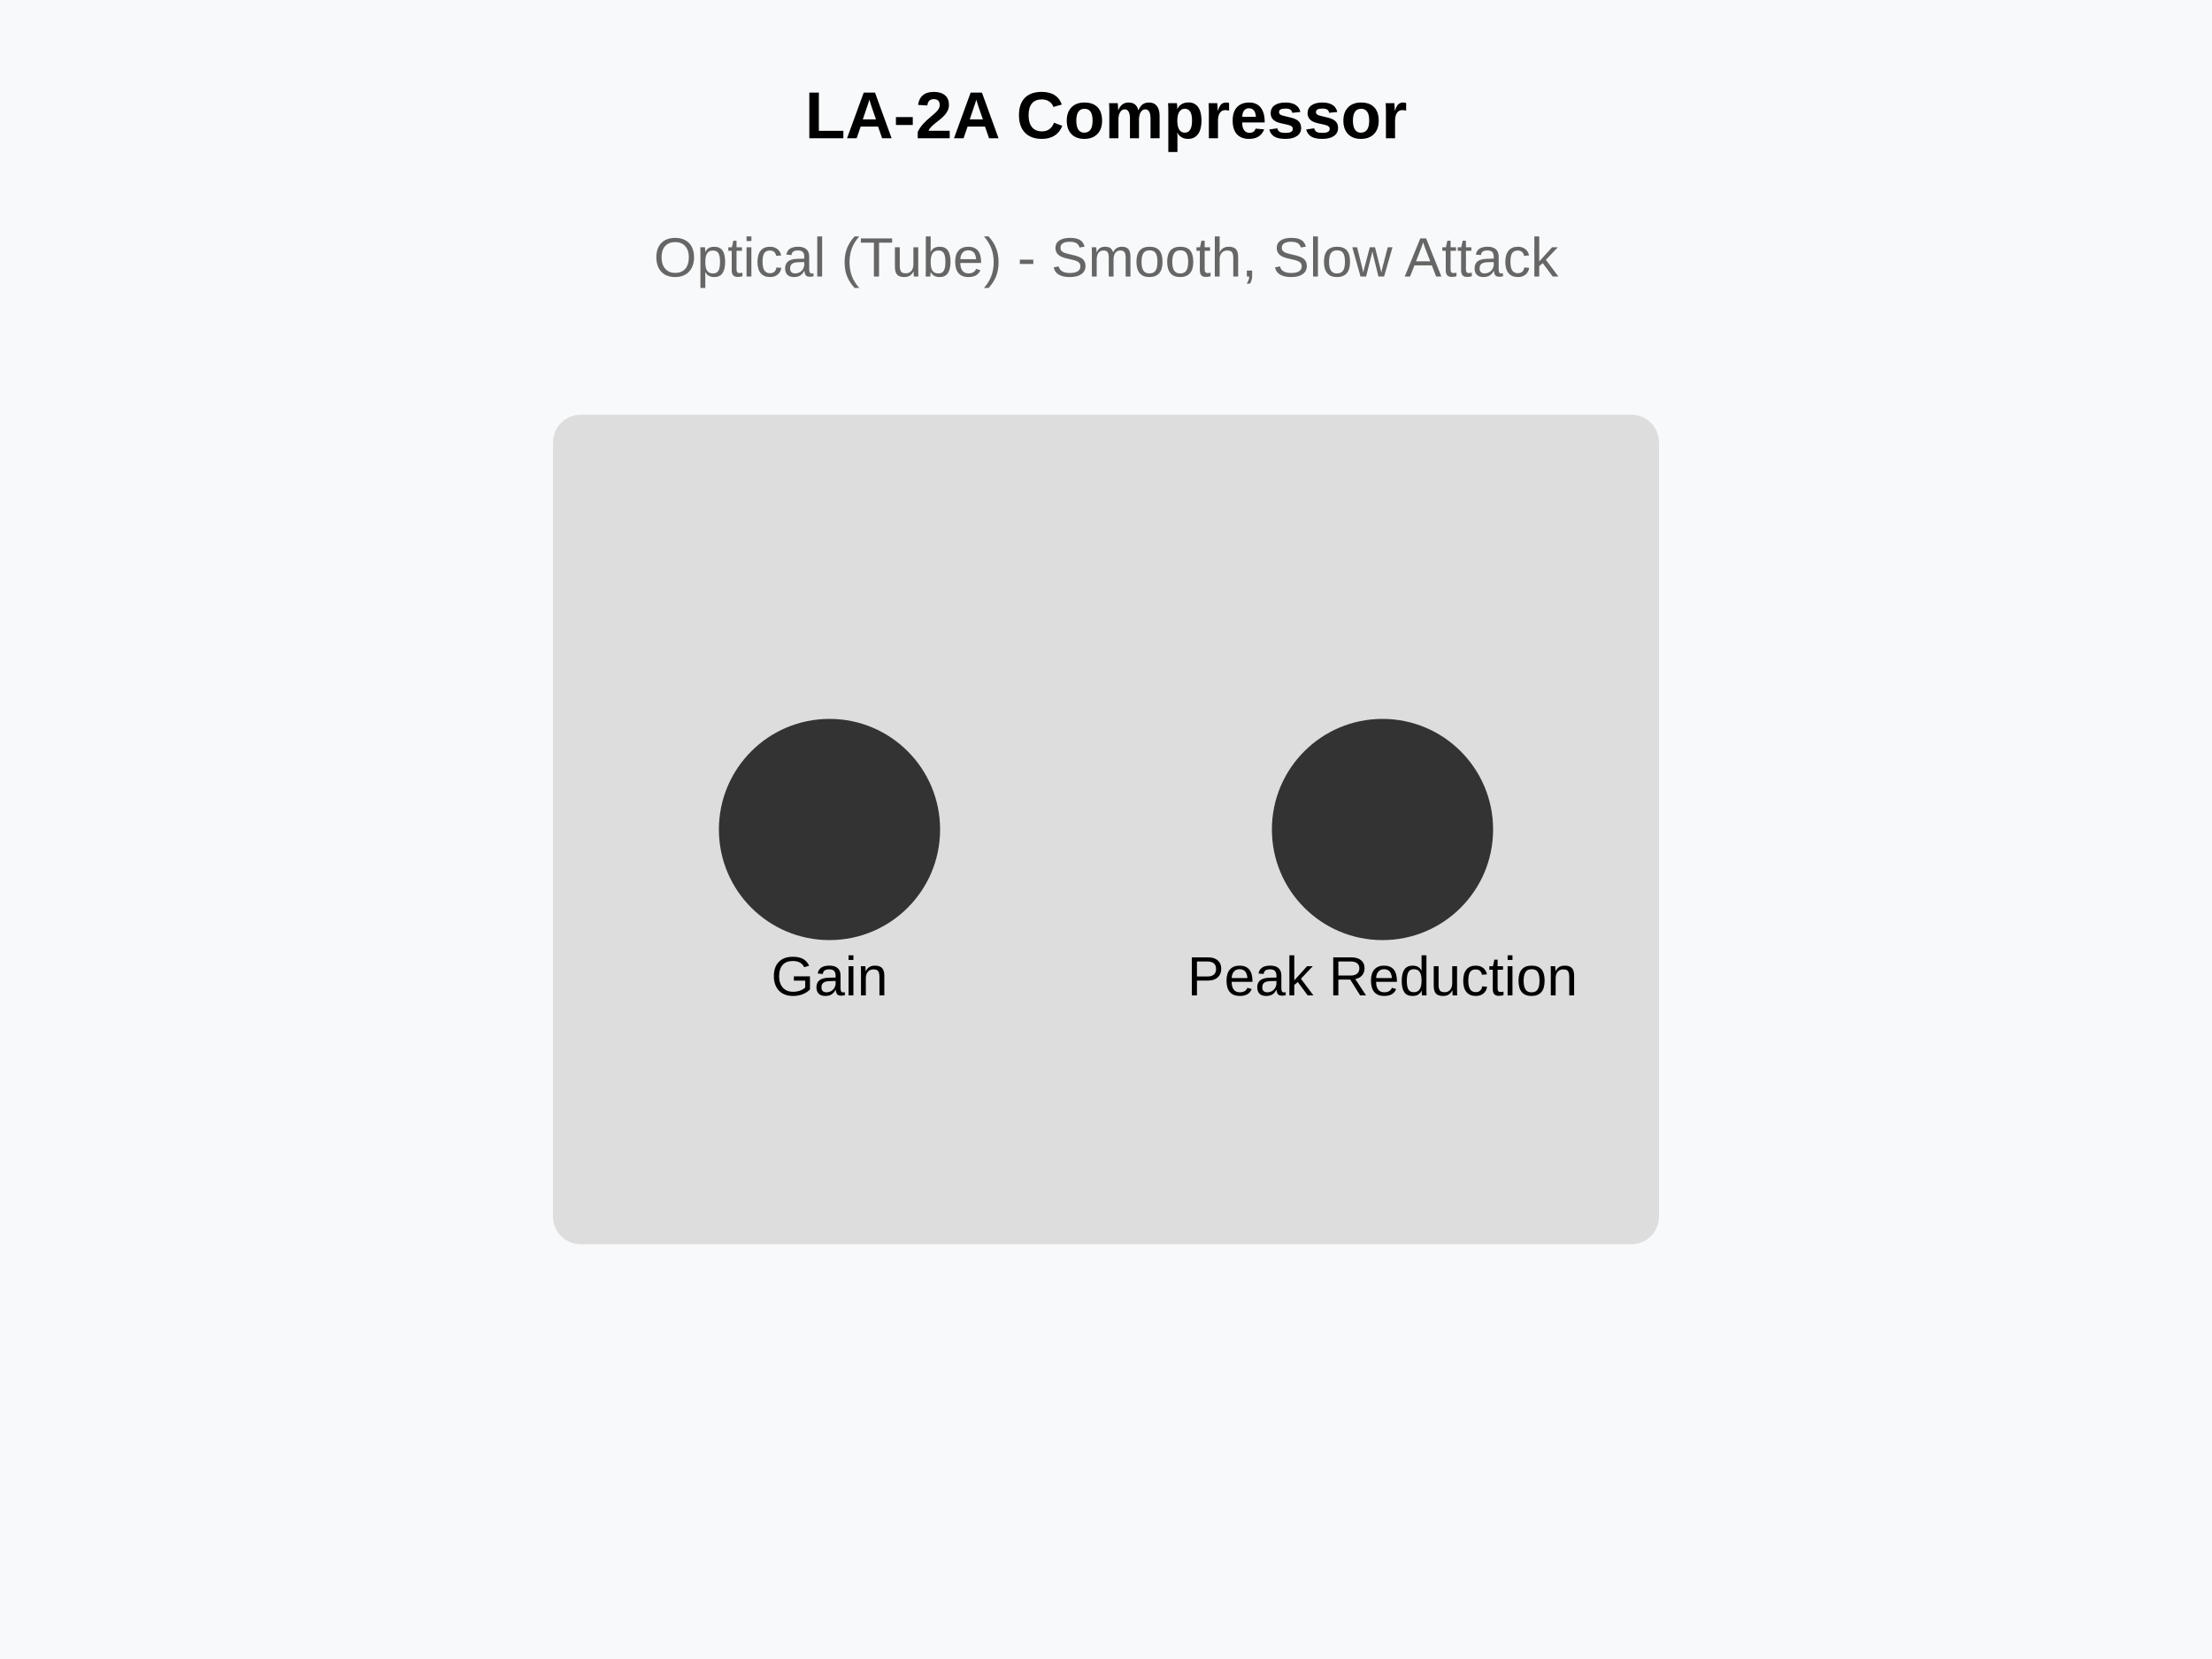
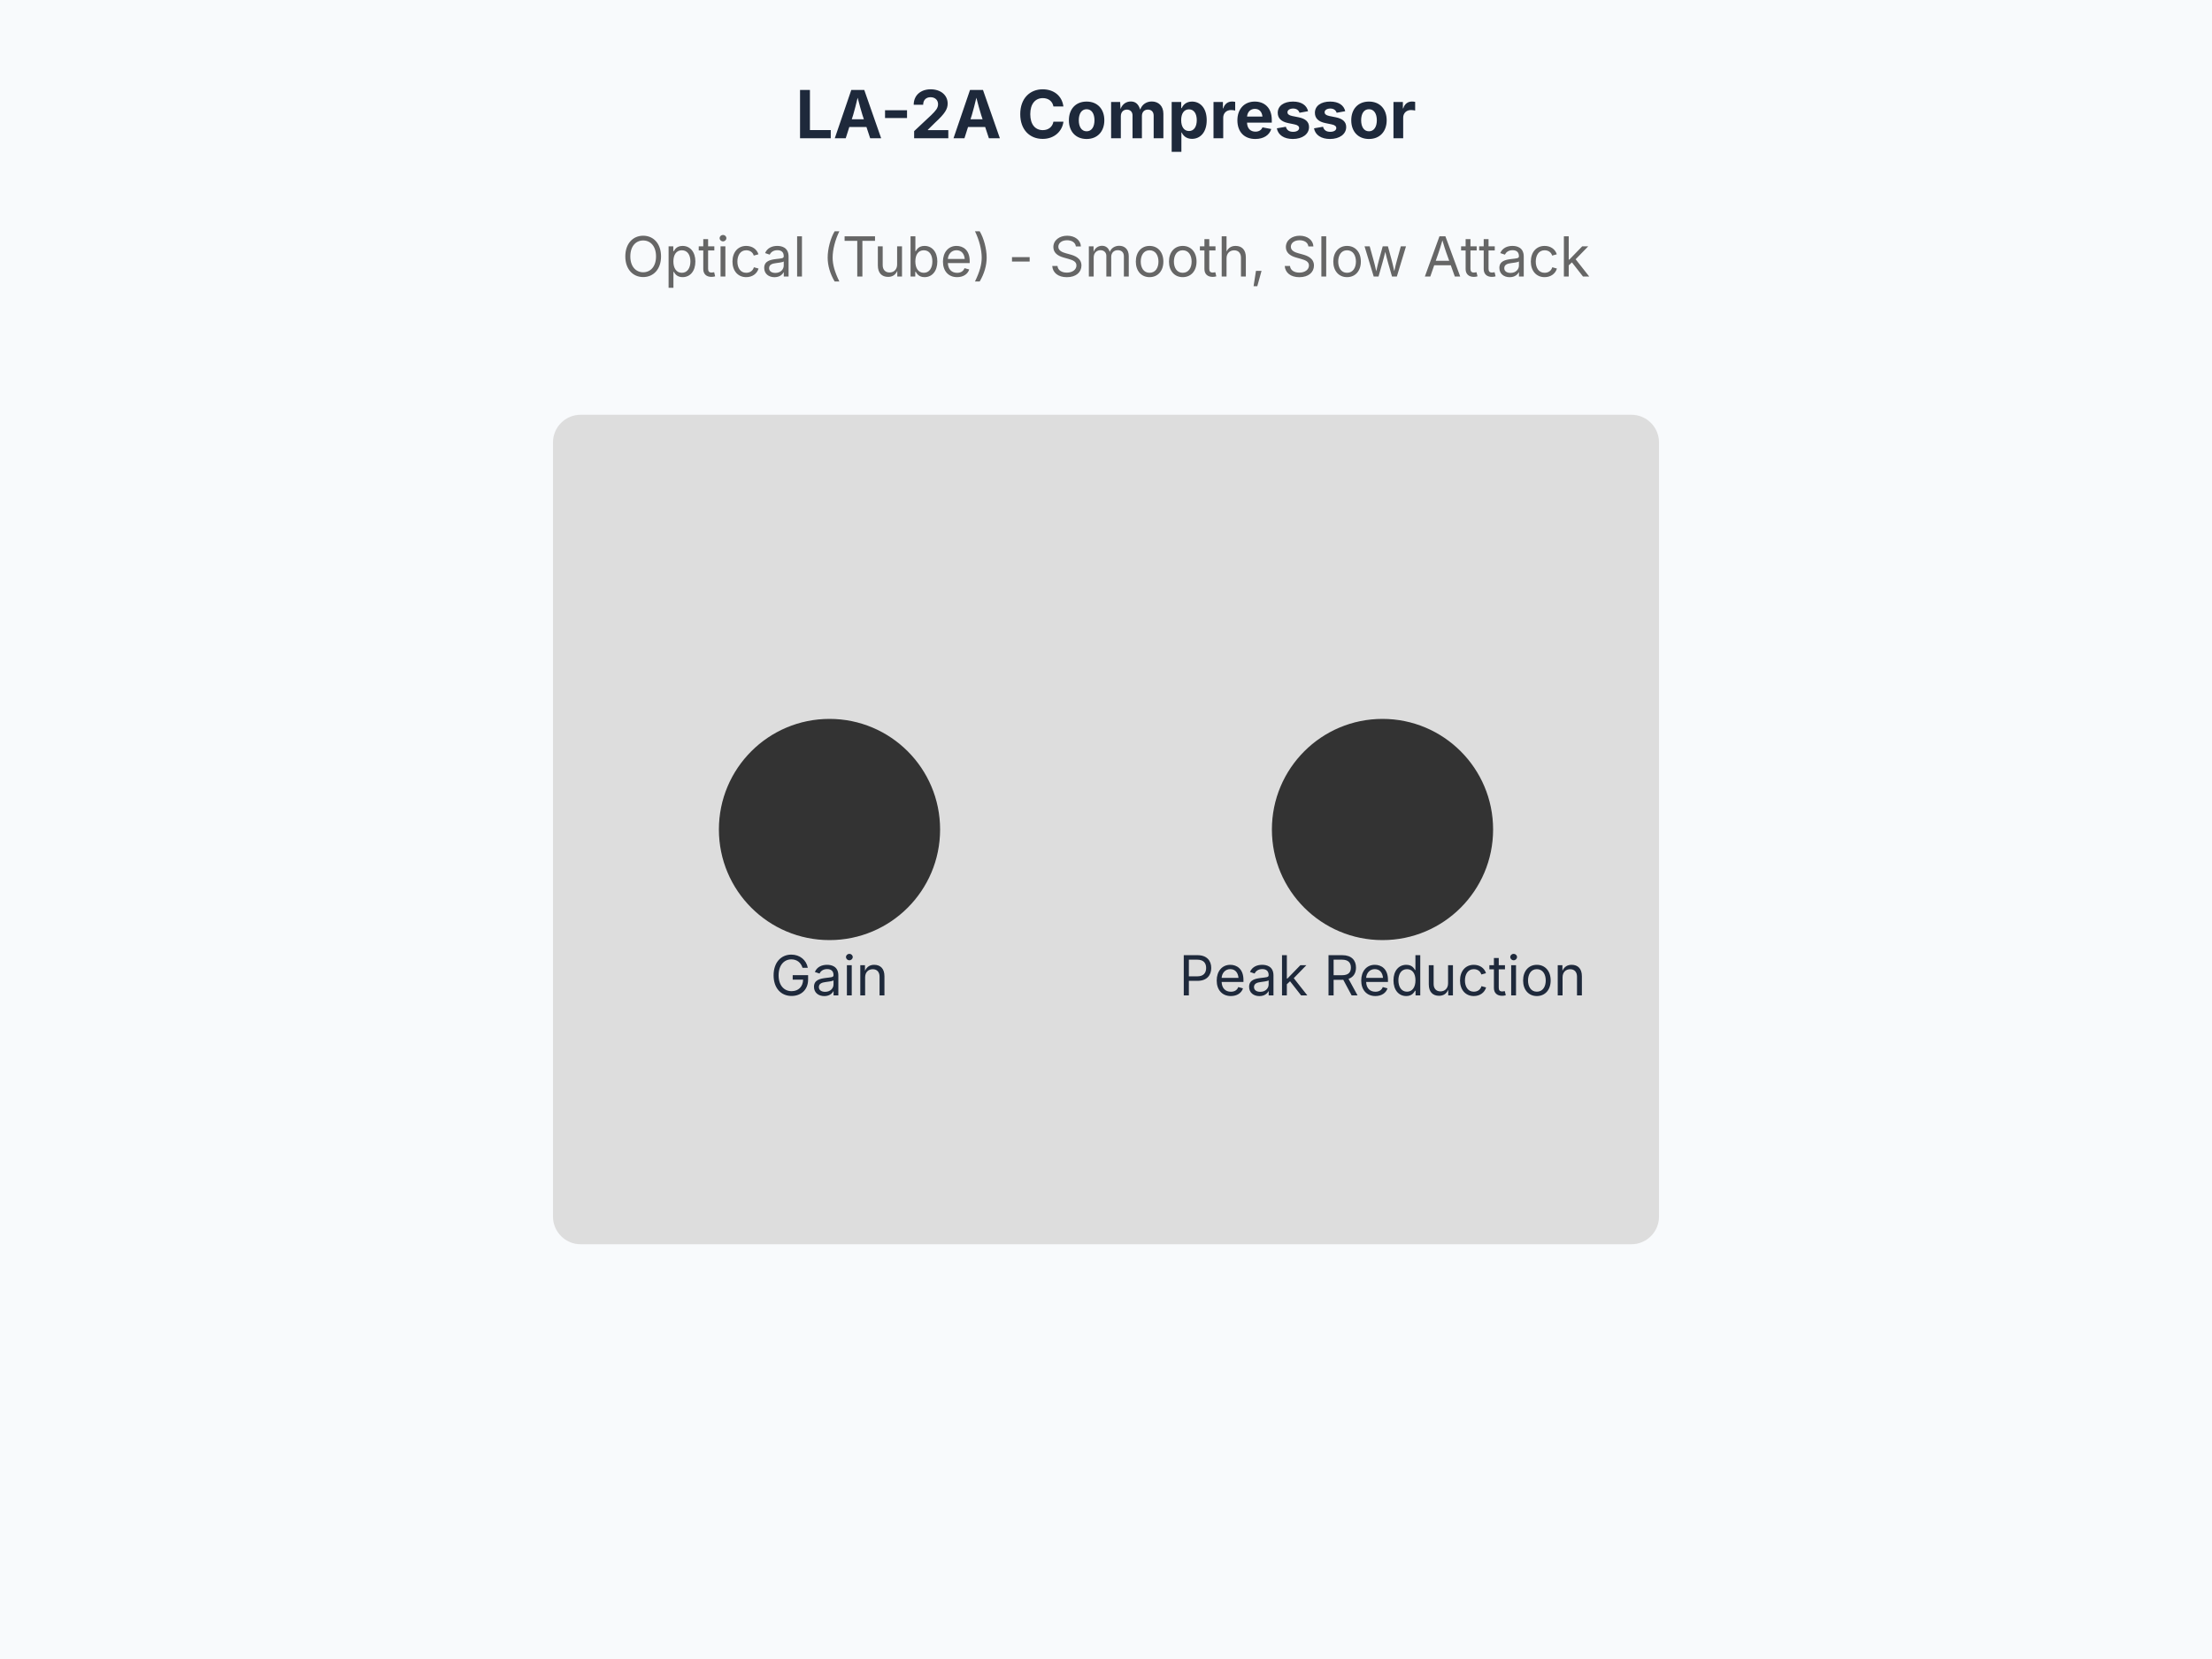
<svg xmlns="http://www.w3.org/2000/svg" viewBox="0 0 800 600">
-   <rect x="0" y="0" width="800" height="600" fill="#f8f9fa" />
-   <rect x="200" y="150" width="400" height="300" rx="10" fill="#ddd" stroke="#333" stroke-width="0" opacity="1.0" />
-   <text x="400" y="50" font-family="Arial, sans-serif" font-size="24" fill="black" text-anchor="middle" font-weight="bold">LA-2A Compressor</text>
+   <rect x="0" y="0" width="800" height="600" fill="#f8fafc" />
+   <rect x="200" y="150" width="400" height="300" rx="10" fill="#ddd" stroke="#334155" stroke-width="0" opacity="1.0" />
+   <text x="400" y="50" font-family="Inter, system-ui, sans-serif" font-size="24" fill="#1e293b" text-anchor="middle" font-weight="bold">LA-2A Compressor</text>
  <circle cx="300" cy="300" r="40" fill="#333" stroke="none" stroke-width="0" opacity="1.0" />
-   <text x="300" y="360" font-family="Arial, sans-serif" font-size="20" fill="black" text-anchor="middle" font-weight="normal">Gain</text>
+   <text x="300" y="360" font-family="Inter, system-ui, sans-serif" font-size="20" fill="#1e293b" text-anchor="middle" font-weight="normal">Gain</text>
  <circle cx="500" cy="300" r="40" fill="#333" stroke="none" stroke-width="0" opacity="1.0" />
-   <text x="500" y="360" font-family="Arial, sans-serif" font-size="20" fill="black" text-anchor="middle" font-weight="normal">Peak Reduction</text>
-   <text x="400" y="100" font-family="Arial, sans-serif" font-size="20" fill="#666" text-anchor="middle" font-weight="normal">Optical (Tube) - Smooth, Slow Attack</text>
+   <text x="500" y="360" font-family="Inter, system-ui, sans-serif" font-size="20" fill="#1e293b" text-anchor="middle" font-weight="normal">Peak Reduction</text>
+   <text x="400" y="100" font-family="Inter, system-ui, sans-serif" font-size="20" fill="#666" text-anchor="middle" font-weight="normal">Optical (Tube) - Smooth, Slow Attack</text>
</svg>
